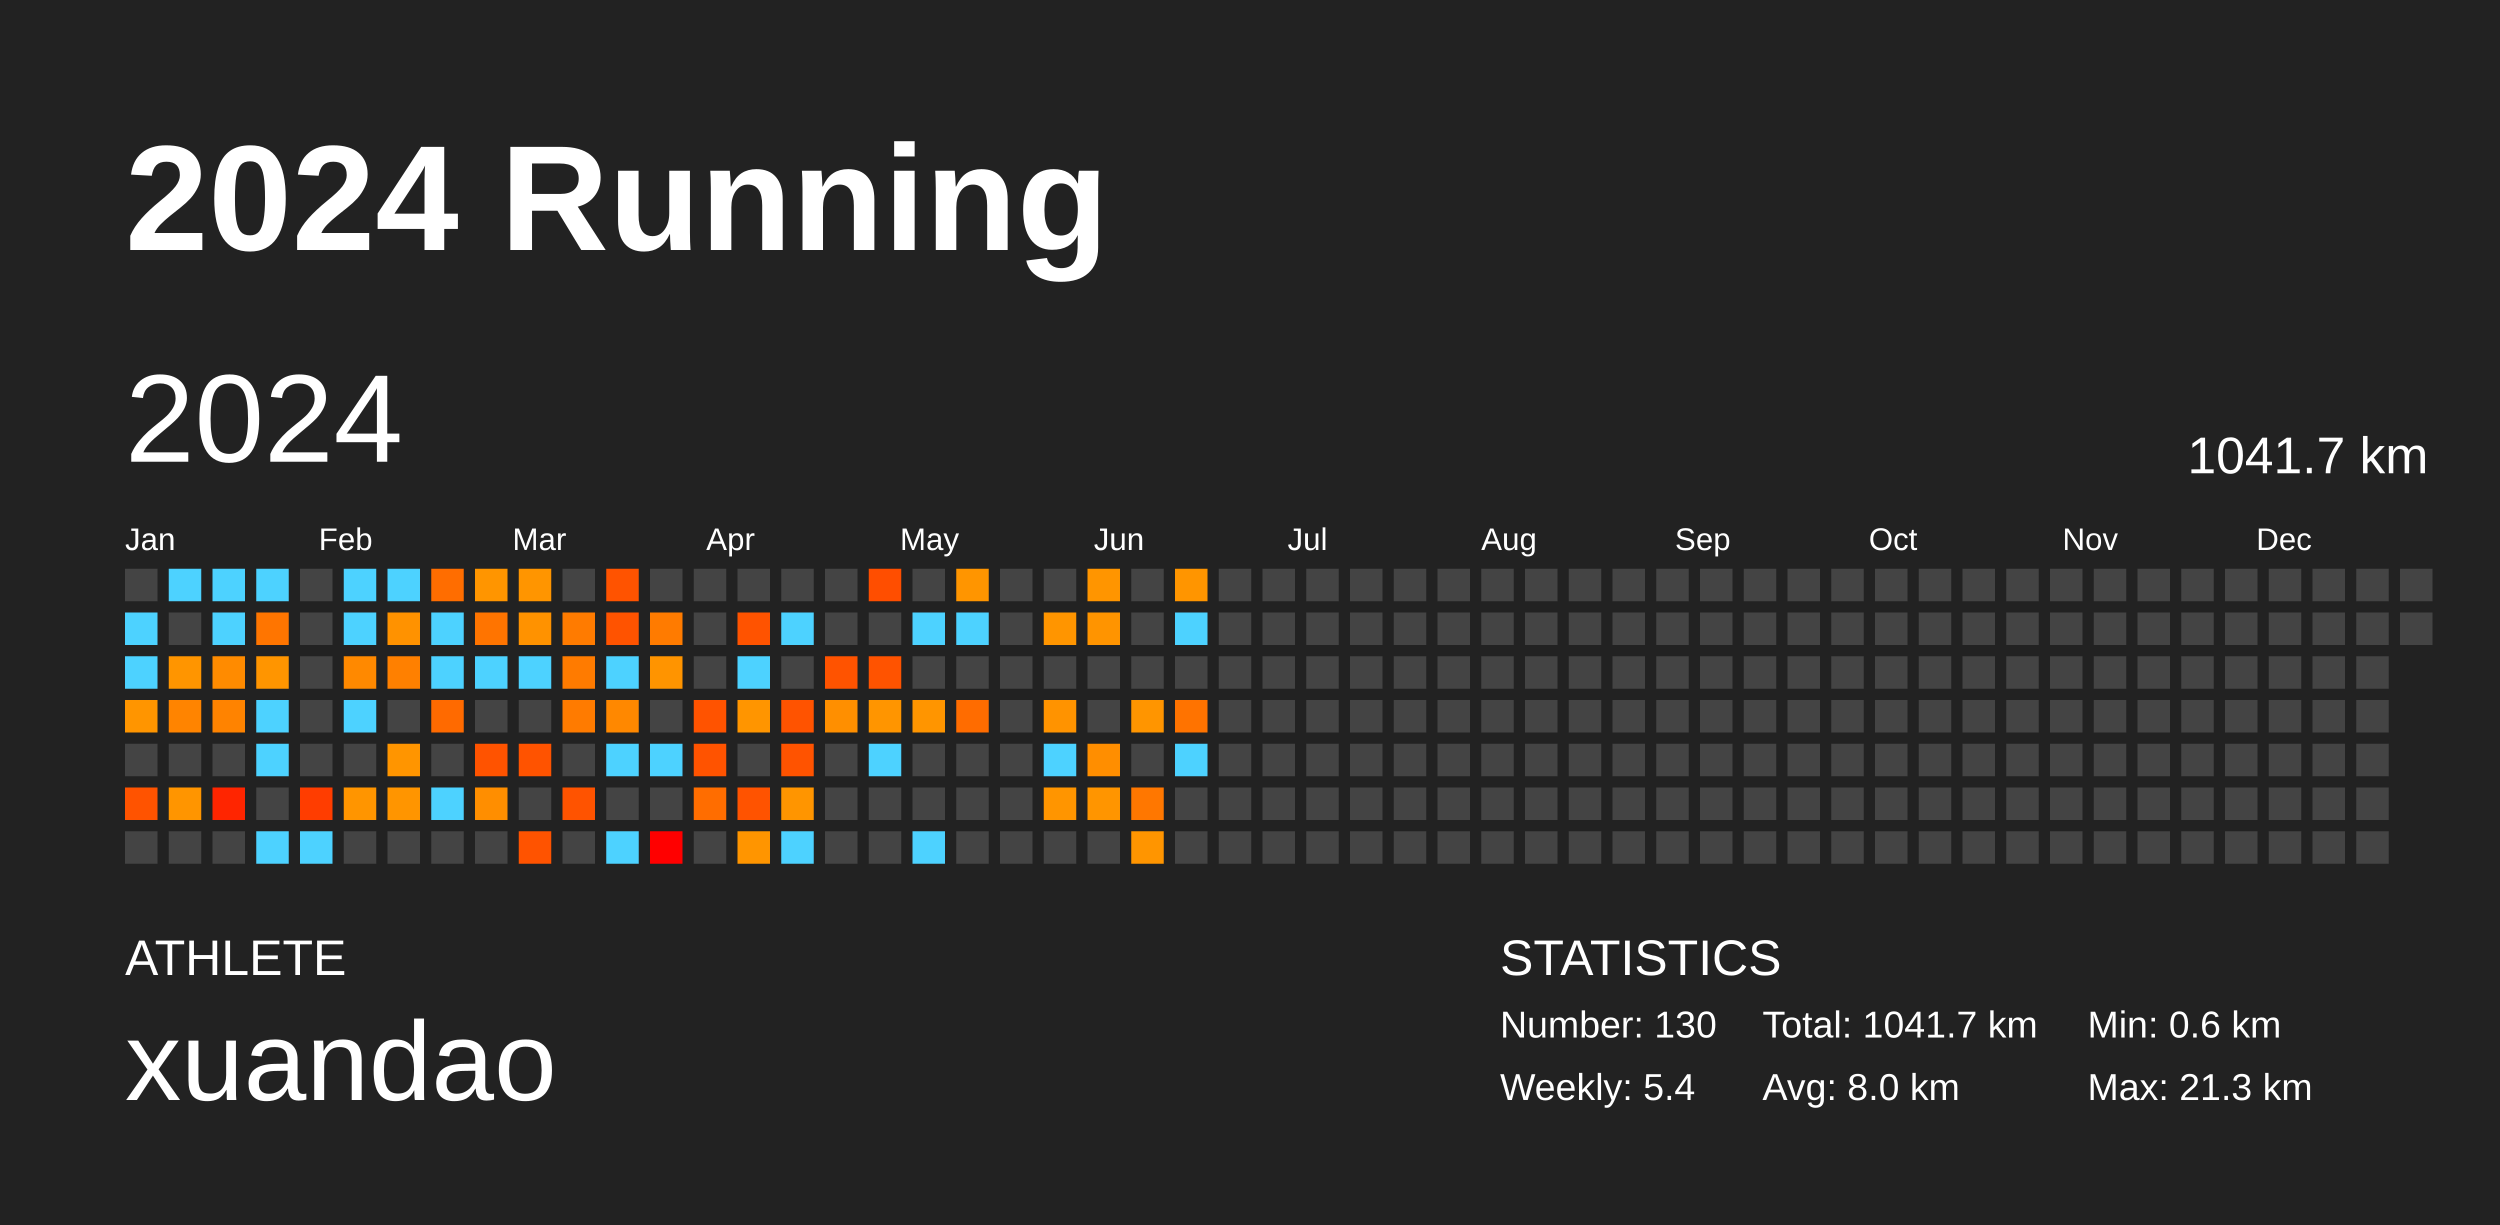
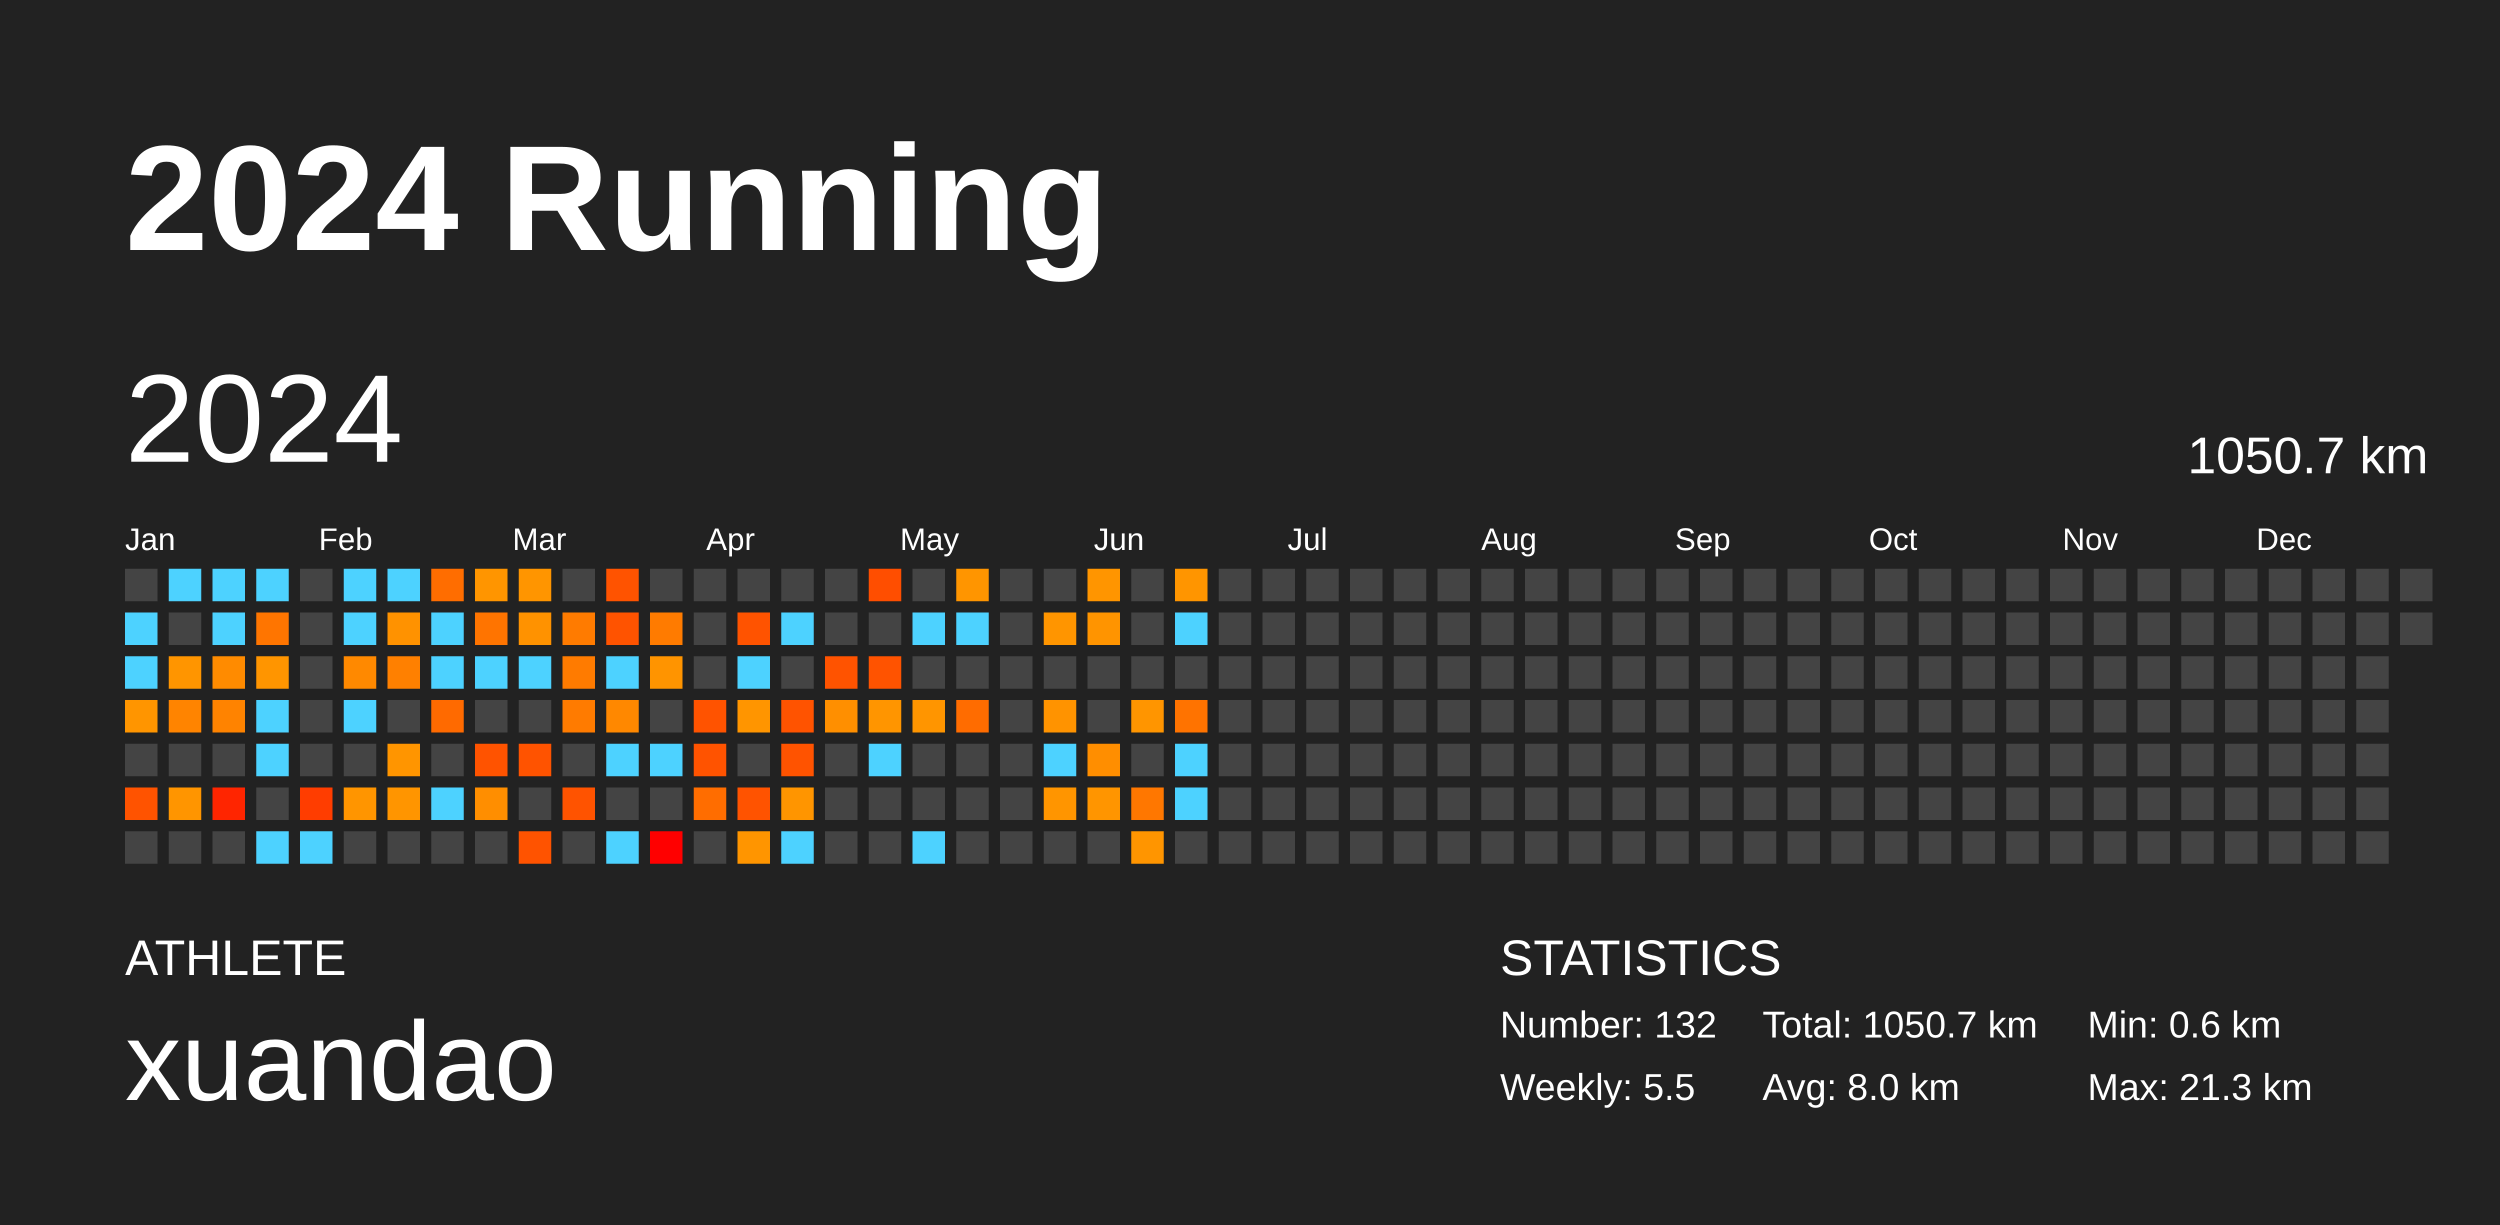
<svg xmlns="http://www.w3.org/2000/svg" baseProfile="full" height="98mm" version="1.1" viewBox="0,0,200,98" width="200mm">
  <defs />
  <rect fill="#222222" height="98" width="200" x="0" y="0" />
  <text fill="#FFFFFF" style="font-size:12px; font-family:Arial; font-weight:bold;" x="10" y="20">2024 Running</text>
  <text fill="#FFFFFF" style="font-size:4px; font-family:Arial" x="10" y="78">ATHLETE</text>
  <text fill="#FFFFFF" style="font-size:9px; font-family:Arial" x="10" y="88">xuandao</text>
  <text fill="#FFFFFF" style="font-size:4px; font-family:Arial" x="120" y="78">STATISTICS</text>
-   <text fill="#FFFFFF" style="font-size:3px; font-family:Arial" x="120" y="83">Number: 130</text>
-   <text fill="#FFFFFF" style="font-size:3px; font-family:Arial" x="120" y="88">Weekly: 5.4</text>
-   <text fill="#FFFFFF" style="font-size:3px; font-family:Arial" x="141" y="83">Total: 1041.7 km</text>
+   <text fill="#FFFFFF" style="font-size:3px; font-family:Arial" x="120" y="83">Number: 132</text>
+   <text fill="#FFFFFF" style="font-size:3px; font-family:Arial" x="120" y="88">Weekly: 5.5</text>
+   <text fill="#FFFFFF" style="font-size:3px; font-family:Arial" x="141" y="83">Total: 1050.7 km</text>
  <text fill="#FFFFFF" style="font-size:3px; font-family:Arial" x="141" y="88">Avg: 8.0 km</text>
  <text fill="#FFFFFF" style="font-size:3px; font-family:Arial" x="167" y="83">Min: 0.6 km</text>
  <text fill="#FFFFFF" style="font-size:3px; font-family:Arial" x="167" y="88">Max: 21.3 km</text>
  <text dominant-baseline="hanging" fill="#FFFFFF" style="font-size:10.0px; font-family:Arial;" x="10" y="30">2024</text>
-   <text dominant-baseline="hanging" fill="#FFFFFF" style="font-size:4.125px; font-family:Arial;" x="175" y="35">1041.7 km</text>
+   <text dominant-baseline="hanging" fill="#FFFFFF" style="font-size:4.125px; font-family:Arial;" x="175" y="35">1050.7 km</text>
  <text fill="#FFFFFF" style="font-size:2.5px; font-family:Arial" x="10.0" y="44">Jan</text>
  <text fill="#FFFFFF" style="font-size:2.5px; font-family:Arial" x="25.5" y="44">Feb</text>
  <text fill="#FFFFFF" style="font-size:2.5px; font-family:Arial" x="41.0" y="44">Mar</text>
  <text fill="#FFFFFF" style="font-size:2.5px; font-family:Arial" x="56.5" y="44">Apr</text>
  <text fill="#FFFFFF" style="font-size:2.5px; font-family:Arial" x="72.0" y="44">May</text>
  <text fill="#FFFFFF" style="font-size:2.5px; font-family:Arial" x="87.5" y="44">Jun</text>
  <text fill="#FFFFFF" style="font-size:2.5px; font-family:Arial" x="103.0" y="44">Jul</text>
  <text fill="#FFFFFF" style="font-size:2.5px; font-family:Arial" x="118.5" y="44">Aug</text>
  <text fill="#FFFFFF" style="font-size:2.5px; font-family:Arial" x="134.0" y="44">Sep</text>
  <text fill="#FFFFFF" style="font-size:2.5px; font-family:Arial" x="149.5" y="44">Oct</text>
  <text fill="#FFFFFF" style="font-size:2.5px; font-family:Arial" x="165.0" y="44">Nov</text>
  <text fill="#FFFFFF" style="font-size:2.5px; font-family:Arial" x="180.5" y="44">Dec</text>
  <rect fill="#444444" height="2.6" width="2.6" x="10.0" y="45.5" />
  <rect fill="#4dd2ff" height="2.6" width="2.6" x="10.0" y="49.0" />
  <rect fill="#4dd2ff" height="2.6" width="2.6" x="10.0" y="52.5" />
  <rect fill="#ff9500" height="2.6" width="2.6" x="10.0" y="56.0" />
  <rect fill="#444444" height="2.6" width="2.6" x="10.0" y="59.5" />
  <rect fill="#ff5300" height="2.6" width="2.6" x="10.0" y="63.0" />
  <rect fill="#444444" height="2.6" width="2.6" x="10.0" y="66.5" />
  <rect fill="#4dd2ff" height="2.6" width="2.6" x="13.5" y="45.5" />
  <rect fill="#444444" height="2.6" width="2.6" x="13.5" y="49.0" />
  <rect fill="#ff9500" height="2.6" width="2.6" x="13.5" y="52.5" />
  <rect fill="#ff8400" height="2.6" width="2.6" x="13.5" y="56.0" />
  <rect fill="#444444" height="2.6" width="2.6" x="13.5" y="59.5" />
  <rect fill="#ff9500" height="2.6" width="2.6" x="13.5" y="63.0" />
  <rect fill="#444444" height="2.6" width="2.6" x="13.5" y="66.5" />
  <rect fill="#4dd2ff" height="2.6" width="2.6" x="17.0" y="45.5" />
  <rect fill="#4dd2ff" height="2.6" width="2.6" x="17.0" y="49.0" />
  <rect fill="#ff8b00" height="2.6" width="2.6" x="17.0" y="52.5" />
  <rect fill="#ff8300" height="2.6" width="2.6" x="17.0" y="56.0" />
  <rect fill="#444444" height="2.6" width="2.6" x="17.0" y="59.5" />
  <rect fill="#ff2500" height="2.6" width="2.6" x="17.0" y="63.0" />
  <rect fill="#444444" height="2.6" width="2.6" x="17.0" y="66.5" />
  <rect fill="#4dd2ff" height="2.6" width="2.6" x="20.5" y="45.5" />
  <rect fill="#ff7500" height="2.6" width="2.6" x="20.5" y="49.0" />
  <rect fill="#ff9500" height="2.6" width="2.6" x="20.5" y="52.5" />
  <rect fill="#4dd2ff" height="2.6" width="2.6" x="20.5" y="56.0" />
  <rect fill="#4dd2ff" height="2.6" width="2.6" x="20.5" y="59.5" />
  <rect fill="#444444" height="2.6" width="2.6" x="20.5" y="63.0" />
  <rect fill="#4dd2ff" height="2.6" width="2.6" x="20.5" y="66.5" />
  <rect fill="#444444" height="2.6" width="2.6" x="24.0" y="45.5" />
  <rect fill="#444444" height="2.6" width="2.6" x="24.0" y="49.0" />
  <rect fill="#444444" height="2.6" width="2.6" x="24.0" y="52.5" />
  <rect fill="#444444" height="2.6" width="2.6" x="24.0" y="56.0" />
  <rect fill="#444444" height="2.6" width="2.6" x="24.0" y="59.5" />
  <rect fill="#ff3d00" height="2.6" width="2.6" x="24.0" y="63.0" />
  <rect fill="#4dd2ff" height="2.6" width="2.6" x="24.0" y="66.5" />
  <rect fill="#4dd2ff" height="2.6" width="2.6" x="27.5" y="45.5" />
  <rect fill="#4dd2ff" height="2.6" width="2.6" x="27.5" y="49.0" />
  <rect fill="#ff8900" height="2.6" width="2.6" x="27.5" y="52.5" />
  <rect fill="#4dd2ff" height="2.6" width="2.6" x="27.5" y="56.0" />
  <rect fill="#444444" height="2.6" width="2.6" x="27.5" y="59.5" />
  <rect fill="#ff9500" height="2.6" width="2.6" x="27.5" y="63.0" />
  <rect fill="#444444" height="2.6" width="2.6" x="27.5" y="66.5" />
  <rect fill="#4dd2ff" height="2.6" width="2.6" x="31.0" y="45.5" />
  <rect fill="#ff9200" height="2.6" width="2.6" x="31.0" y="49.0" />
  <rect fill="#ff8000" height="2.6" width="2.6" x="31.0" y="52.5" />
  <rect fill="#444444" height="2.6" width="2.6" x="31.0" y="56.0" />
  <rect fill="#ff9500" height="2.6" width="2.6" x="31.0" y="59.5" />
  <rect fill="#ff9500" height="2.6" width="2.6" x="31.0" y="63.0" />
  <rect fill="#444444" height="2.6" width="2.6" x="31.0" y="66.5" />
  <rect fill="#ff6d00" height="2.6" width="2.6" x="34.5" y="45.5" />
  <rect fill="#4dd2ff" height="2.6" width="2.6" x="34.5" y="49.0" />
  <rect fill="#4dd2ff" height="2.6" width="2.6" x="34.5" y="52.5" />
  <rect fill="#ff6a00" height="2.6" width="2.6" x="34.5" y="56.0" />
  <rect fill="#444444" height="2.6" width="2.6" x="34.5" y="59.5" />
  <rect fill="#4dd2ff" height="2.6" width="2.6" x="34.5" y="63.0" />
  <rect fill="#444444" height="2.6" width="2.6" x="34.5" y="66.5" />
  <rect fill="#ff9500" height="2.6" width="2.6" x="38.0" y="45.5" />
  <rect fill="#ff7400" height="2.6" width="2.6" x="38.0" y="49.0" />
  <rect fill="#4dd2ff" height="2.6" width="2.6" x="38.0" y="52.5" />
  <rect fill="#444444" height="2.6" width="2.6" x="38.0" y="56.0" />
  <rect fill="#ff5300" height="2.6" width="2.6" x="38.0" y="59.5" />
  <rect fill="#ff8e00" height="2.6" width="2.6" x="38.0" y="63.0" />
  <rect fill="#444444" height="2.6" width="2.6" x="38.0" y="66.5" />
  <rect fill="#ff9500" height="2.6" width="2.6" x="41.5" y="45.5" />
  <rect fill="#ff9200" height="2.6" width="2.6" x="41.5" y="49.0" />
  <rect fill="#4dd2ff" height="2.6" width="2.6" x="41.5" y="52.5" />
  <rect fill="#444444" height="2.6" width="2.6" x="41.5" y="56.0" />
  <rect fill="#ff5300" height="2.6" width="2.6" x="41.5" y="59.5" />
  <rect fill="#444444" height="2.6" width="2.6" x="41.5" y="63.0" />
  <rect fill="#ff5300" height="2.6" width="2.6" x="41.5" y="66.5" />
  <rect fill="#444444" height="2.6" width="2.6" x="45.0" y="45.5" />
  <rect fill="#ff7b00" height="2.6" width="2.6" x="45.0" y="49.0" />
  <rect fill="#ff7b00" height="2.6" width="2.6" x="45.0" y="52.5" />
  <rect fill="#ff7b00" height="2.6" width="2.6" x="45.0" y="56.0" />
  <rect fill="#444444" height="2.6" width="2.6" x="45.0" y="59.5" />
  <rect fill="#ff5300" height="2.6" width="2.6" x="45.0" y="63.0" />
  <rect fill="#444444" height="2.6" width="2.6" x="45.0" y="66.5" />
  <rect fill="#ff5300" height="2.6" width="2.6" x="48.5" y="45.5" />
  <rect fill="#ff5300" height="2.6" width="2.6" x="48.5" y="49.0" />
  <rect fill="#4dd2ff" height="2.6" width="2.6" x="48.5" y="52.5" />
  <rect fill="#ff8800" height="2.6" width="2.6" x="48.5" y="56.0" />
  <rect fill="#4dd2ff" height="2.6" width="2.6" x="48.5" y="59.5" />
  <rect fill="#444444" height="2.6" width="2.6" x="48.5" y="63.0" />
  <rect fill="#4dd2ff" height="2.6" width="2.6" x="48.5" y="66.5" />
  <rect fill="#444444" height="2.6" width="2.6" x="52.0" y="45.5" />
  <rect fill="#ff7b00" height="2.6" width="2.6" x="52.0" y="49.0" />
  <rect fill="#ff9400" height="2.6" width="2.6" x="52.0" y="52.5" />
  <rect fill="#444444" height="2.6" width="2.6" x="52.0" y="56.0" />
  <rect fill="#4dd2ff" height="2.6" width="2.6" x="52.0" y="59.5" />
  <rect fill="#444444" height="2.6" width="2.6" x="52.0" y="63.0" />
  <rect fill="red" height="2.6" width="2.6" x="52.0" y="66.5" />
  <rect fill="#444444" height="2.6" width="2.6" x="55.5" y="45.5" />
  <rect fill="#444444" height="2.6" width="2.6" x="55.5" y="49.0" />
  <rect fill="#444444" height="2.6" width="2.6" x="55.5" y="52.5" />
  <rect fill="#ff5300" height="2.6" width="2.6" x="55.5" y="56.0" />
  <rect fill="#ff5300" height="2.6" width="2.6" x="55.5" y="59.5" />
  <rect fill="#ff6d00" height="2.6" width="2.6" x="55.5" y="63.0" />
  <rect fill="#444444" height="2.6" width="2.6" x="55.5" y="66.5" />
  <rect fill="#444444" height="2.6" width="2.6" x="59.0" y="45.5" />
  <rect fill="#ff5300" height="2.6" width="2.6" x="59.0" y="49.0" />
  <rect fill="#4dd2ff" height="2.6" width="2.6" x="59.0" y="52.5" />
  <rect fill="#ff9500" height="2.6" width="2.6" x="59.0" y="56.0" />
  <rect fill="#444444" height="2.6" width="2.6" x="59.0" y="59.5" />
  <rect fill="#ff5300" height="2.6" width="2.6" x="59.0" y="63.0" />
  <rect fill="#ff9500" height="2.6" width="2.6" x="59.0" y="66.5" />
  <rect fill="#444444" height="2.6" width="2.6" x="62.5" y="45.5" />
  <rect fill="#4dd2ff" height="2.6" width="2.6" x="62.5" y="49.0" />
  <rect fill="#444444" height="2.6" width="2.6" x="62.5" y="52.5" />
  <rect fill="#ff5300" height="2.6" width="2.6" x="62.5" y="56.0" />
  <rect fill="#ff5300" height="2.6" width="2.6" x="62.5" y="59.5" />
  <rect fill="#ff9500" height="2.6" width="2.6" x="62.5" y="63.0" />
  <rect fill="#4dd2ff" height="2.6" width="2.6" x="62.5" y="66.5" />
  <rect fill="#444444" height="2.6" width="2.6" x="66.0" y="45.5" />
  <rect fill="#444444" height="2.6" width="2.6" x="66.0" y="49.0" />
  <rect fill="#ff5300" height="2.6" width="2.6" x="66.0" y="52.5" />
  <rect fill="#ff8f00" height="2.6" width="2.6" x="66.0" y="56.0" />
  <rect fill="#444444" height="2.6" width="2.6" x="66.0" y="59.5" />
  <rect fill="#444444" height="2.6" width="2.6" x="66.0" y="63.0" />
  <rect fill="#444444" height="2.6" width="2.6" x="66.0" y="66.5" />
  <rect fill="#ff4e00" height="2.6" width="2.6" x="69.5" y="45.5" />
  <rect fill="#444444" height="2.6" width="2.6" x="69.5" y="49.0" />
  <rect fill="#ff5300" height="2.6" width="2.6" x="69.5" y="52.5" />
  <rect fill="#ff9500" height="2.6" width="2.6" x="69.5" y="56.0" />
  <rect fill="#4dd2ff" height="2.6" width="2.6" x="69.5" y="59.5" />
  <rect fill="#444444" height="2.6" width="2.6" x="69.5" y="63.0" />
  <rect fill="#444444" height="2.6" width="2.6" x="69.5" y="66.5" />
  <rect fill="#444444" height="2.6" width="2.6" x="73.0" y="45.5" />
  <rect fill="#4dd2ff" height="2.6" width="2.6" x="73.0" y="49.0" />
  <rect fill="#444444" height="2.6" width="2.6" x="73.0" y="52.5" />
  <rect fill="#ff9500" height="2.6" width="2.6" x="73.0" y="56.0" />
  <rect fill="#444444" height="2.6" width="2.6" x="73.0" y="59.5" />
  <rect fill="#444444" height="2.6" width="2.6" x="73.0" y="63.0" />
  <rect fill="#4dd2ff" height="2.6" width="2.6" x="73.0" y="66.5" />
  <rect fill="#ff9500" height="2.6" width="2.6" x="76.5" y="45.5" />
  <rect fill="#4dd2ff" height="2.6" width="2.6" x="76.5" y="49.0" />
  <rect fill="#444444" height="2.6" width="2.6" x="76.5" y="52.5" />
  <rect fill="#ff6c00" height="2.6" width="2.6" x="76.5" y="56.0" />
  <rect fill="#444444" height="2.6" width="2.6" x="76.5" y="59.5" />
  <rect fill="#444444" height="2.6" width="2.6" x="76.5" y="63.0" />
  <rect fill="#444444" height="2.6" width="2.6" x="76.5" y="66.5" />
  <rect fill="#444444" height="2.6" width="2.6" x="80.0" y="45.5" />
  <rect fill="#444444" height="2.6" width="2.6" x="80.0" y="49.0" />
  <rect fill="#444444" height="2.6" width="2.6" x="80.0" y="52.5" />
  <rect fill="#444444" height="2.6" width="2.6" x="80.0" y="56.0" />
  <rect fill="#444444" height="2.6" width="2.6" x="80.0" y="59.5" />
  <rect fill="#444444" height="2.6" width="2.6" x="80.0" y="63.0" />
  <rect fill="#444444" height="2.6" width="2.6" x="80.0" y="66.5" />
  <rect fill="#444444" height="2.6" width="2.6" x="83.5" y="45.5" />
  <rect fill="#ff9500" height="2.6" width="2.6" x="83.5" y="49.0" />
  <rect fill="#444444" height="2.6" width="2.6" x="83.5" y="52.5" />
  <rect fill="#ff9300" height="2.6" width="2.6" x="83.5" y="56.0" />
  <rect fill="#4dd2ff" height="2.6" width="2.6" x="83.5" y="59.5" />
  <rect fill="#ff9500" height="2.6" width="2.6" x="83.5" y="63.0" />
  <rect fill="#444444" height="2.6" width="2.6" x="83.5" y="66.5" />
  <rect fill="#ff9500" height="2.6" width="2.6" x="87.0" y="45.5" />
  <rect fill="#ff9400" height="2.6" width="2.6" x="87.0" y="49.0" />
  <rect fill="#444444" height="2.6" width="2.6" x="87.0" y="52.5" />
  <rect fill="#444444" height="2.6" width="2.6" x="87.0" y="56.0" />
  <rect fill="#ff8e00" height="2.6" width="2.6" x="87.0" y="59.5" />
  <rect fill="#ff9500" height="2.6" width="2.6" x="87.0" y="63.0" />
  <rect fill="#444444" height="2.6" width="2.6" x="87.0" y="66.5" />
  <rect fill="#444444" height="2.6" width="2.6" x="90.5" y="45.5" />
  <rect fill="#444444" height="2.6" width="2.6" x="90.5" y="49.0" />
  <rect fill="#444444" height="2.6" width="2.6" x="90.5" y="52.5" />
  <rect fill="#ff9500" height="2.6" width="2.6" x="90.5" y="56.0" />
  <rect fill="#444444" height="2.6" width="2.6" x="90.5" y="59.5" />
  <rect fill="#ff7700" height="2.6" width="2.6" x="90.5" y="63.0" />
  <rect fill="#ff9500" height="2.6" width="2.6" x="90.5" y="66.5" />
  <rect fill="#ff9500" height="2.6" width="2.6" x="94.0" y="45.5" />
  <rect fill="#4dd2ff" height="2.6" width="2.6" x="94.0" y="49.0" />
  <rect fill="#444444" height="2.6" width="2.6" x="94.0" y="52.5" />
  <rect fill="#ff7300" height="2.6" width="2.6" x="94.0" y="56.0" />
  <rect fill="#4dd2ff" height="2.6" width="2.6" x="94.0" y="59.5" />
-   <rect fill="#444444" height="2.6" width="2.6" x="94.0" y="63.0" />
+   <rect fill="#4dd2ff" height="2.6" width="2.6" x="94.0" y="63.0" />
  <rect fill="#444444" height="2.6" width="2.6" x="94.0" y="66.5" />
  <rect fill="#444444" height="2.6" width="2.6" x="97.5" y="45.5" />
  <rect fill="#444444" height="2.6" width="2.6" x="97.5" y="49.0" />
  <rect fill="#444444" height="2.6" width="2.6" x="97.5" y="52.5" />
  <rect fill="#444444" height="2.6" width="2.6" x="97.5" y="56.0" />
  <rect fill="#444444" height="2.6" width="2.6" x="97.5" y="59.5" />
  <rect fill="#444444" height="2.6" width="2.6" x="97.5" y="63.0" />
  <rect fill="#444444" height="2.6" width="2.6" x="97.5" y="66.5" />
  <rect fill="#444444" height="2.6" width="2.6" x="101.0" y="45.5" />
  <rect fill="#444444" height="2.6" width="2.6" x="101.0" y="49.0" />
  <rect fill="#444444" height="2.6" width="2.6" x="101.0" y="52.5" />
  <rect fill="#444444" height="2.6" width="2.6" x="101.0" y="56.0" />
  <rect fill="#444444" height="2.6" width="2.6" x="101.0" y="59.5" />
  <rect fill="#444444" height="2.6" width="2.6" x="101.0" y="63.0" />
  <rect fill="#444444" height="2.6" width="2.6" x="101.0" y="66.5" />
  <rect fill="#444444" height="2.6" width="2.6" x="104.5" y="45.5" />
  <rect fill="#444444" height="2.6" width="2.6" x="104.5" y="49.0" />
  <rect fill="#444444" height="2.6" width="2.6" x="104.5" y="52.5" />
  <rect fill="#444444" height="2.6" width="2.6" x="104.5" y="56.0" />
  <rect fill="#444444" height="2.6" width="2.6" x="104.5" y="59.5" />
  <rect fill="#444444" height="2.6" width="2.6" x="104.5" y="63.0" />
  <rect fill="#444444" height="2.6" width="2.6" x="104.5" y="66.5" />
  <rect fill="#444444" height="2.6" width="2.6" x="108.0" y="45.5" />
  <rect fill="#444444" height="2.6" width="2.6" x="108.0" y="49.0" />
  <rect fill="#444444" height="2.6" width="2.6" x="108.0" y="52.5" />
  <rect fill="#444444" height="2.6" width="2.6" x="108.0" y="56.0" />
  <rect fill="#444444" height="2.6" width="2.6" x="108.0" y="59.5" />
  <rect fill="#444444" height="2.6" width="2.6" x="108.0" y="63.0" />
  <rect fill="#444444" height="2.6" width="2.6" x="108.0" y="66.5" />
  <rect fill="#444444" height="2.6" width="2.6" x="111.5" y="45.5" />
  <rect fill="#444444" height="2.6" width="2.6" x="111.5" y="49.0" />
  <rect fill="#444444" height="2.6" width="2.6" x="111.5" y="52.5" />
  <rect fill="#444444" height="2.6" width="2.6" x="111.5" y="56.0" />
  <rect fill="#444444" height="2.6" width="2.6" x="111.5" y="59.5" />
  <rect fill="#444444" height="2.6" width="2.6" x="111.5" y="63.0" />
  <rect fill="#444444" height="2.6" width="2.6" x="111.5" y="66.5" />
  <rect fill="#444444" height="2.6" width="2.6" x="115.0" y="45.5" />
  <rect fill="#444444" height="2.6" width="2.6" x="115.0" y="49.0" />
  <rect fill="#444444" height="2.6" width="2.6" x="115.0" y="52.5" />
  <rect fill="#444444" height="2.6" width="2.6" x="115.0" y="56.0" />
  <rect fill="#444444" height="2.6" width="2.6" x="115.0" y="59.5" />
  <rect fill="#444444" height="2.6" width="2.6" x="115.0" y="63.0" />
  <rect fill="#444444" height="2.6" width="2.6" x="115.0" y="66.5" />
  <rect fill="#444444" height="2.6" width="2.6" x="118.5" y="45.5" />
  <rect fill="#444444" height="2.6" width="2.6" x="118.5" y="49.0" />
  <rect fill="#444444" height="2.6" width="2.6" x="118.5" y="52.5" />
  <rect fill="#444444" height="2.6" width="2.6" x="118.5" y="56.0" />
  <rect fill="#444444" height="2.6" width="2.6" x="118.5" y="59.5" />
  <rect fill="#444444" height="2.6" width="2.6" x="118.5" y="63.0" />
  <rect fill="#444444" height="2.6" width="2.6" x="118.5" y="66.5" />
  <rect fill="#444444" height="2.6" width="2.6" x="122.0" y="45.5" />
  <rect fill="#444444" height="2.6" width="2.6" x="122.0" y="49.0" />
  <rect fill="#444444" height="2.6" width="2.6" x="122.0" y="52.5" />
  <rect fill="#444444" height="2.6" width="2.6" x="122.0" y="56.0" />
  <rect fill="#444444" height="2.6" width="2.6" x="122.0" y="59.5" />
  <rect fill="#444444" height="2.6" width="2.6" x="122.0" y="63.0" />
  <rect fill="#444444" height="2.6" width="2.6" x="122.0" y="66.5" />
  <rect fill="#444444" height="2.6" width="2.6" x="125.5" y="45.5" />
  <rect fill="#444444" height="2.6" width="2.6" x="125.5" y="49.0" />
  <rect fill="#444444" height="2.6" width="2.6" x="125.5" y="52.5" />
  <rect fill="#444444" height="2.6" width="2.6" x="125.5" y="56.0" />
  <rect fill="#444444" height="2.6" width="2.6" x="125.5" y="59.5" />
  <rect fill="#444444" height="2.6" width="2.6" x="125.5" y="63.0" />
  <rect fill="#444444" height="2.6" width="2.6" x="125.5" y="66.5" />
  <rect fill="#444444" height="2.6" width="2.6" x="129.0" y="45.5" />
  <rect fill="#444444" height="2.6" width="2.6" x="129.0" y="49.0" />
  <rect fill="#444444" height="2.6" width="2.6" x="129.0" y="52.5" />
  <rect fill="#444444" height="2.6" width="2.6" x="129.0" y="56.0" />
  <rect fill="#444444" height="2.6" width="2.6" x="129.0" y="59.5" />
  <rect fill="#444444" height="2.6" width="2.6" x="129.0" y="63.0" />
  <rect fill="#444444" height="2.6" width="2.6" x="129.0" y="66.5" />
  <rect fill="#444444" height="2.6" width="2.6" x="132.5" y="45.5" />
  <rect fill="#444444" height="2.6" width="2.6" x="132.5" y="49.0" />
  <rect fill="#444444" height="2.6" width="2.6" x="132.5" y="52.5" />
  <rect fill="#444444" height="2.6" width="2.6" x="132.5" y="56.0" />
  <rect fill="#444444" height="2.6" width="2.6" x="132.5" y="59.5" />
  <rect fill="#444444" height="2.6" width="2.6" x="132.5" y="63.0" />
  <rect fill="#444444" height="2.6" width="2.6" x="132.5" y="66.5" />
  <rect fill="#444444" height="2.6" width="2.6" x="136.0" y="45.5" />
  <rect fill="#444444" height="2.6" width="2.6" x="136.0" y="49.0" />
  <rect fill="#444444" height="2.6" width="2.6" x="136.0" y="52.5" />
  <rect fill="#444444" height="2.6" width="2.6" x="136.0" y="56.0" />
  <rect fill="#444444" height="2.6" width="2.6" x="136.0" y="59.5" />
  <rect fill="#444444" height="2.6" width="2.6" x="136.0" y="63.0" />
  <rect fill="#444444" height="2.6" width="2.6" x="136.0" y="66.5" />
  <rect fill="#444444" height="2.6" width="2.6" x="139.5" y="45.5" />
  <rect fill="#444444" height="2.6" width="2.6" x="139.5" y="49.0" />
  <rect fill="#444444" height="2.6" width="2.6" x="139.5" y="52.5" />
  <rect fill="#444444" height="2.6" width="2.6" x="139.5" y="56.0" />
  <rect fill="#444444" height="2.6" width="2.6" x="139.5" y="59.5" />
  <rect fill="#444444" height="2.6" width="2.6" x="139.5" y="63.0" />
  <rect fill="#444444" height="2.6" width="2.6" x="139.5" y="66.5" />
  <rect fill="#444444" height="2.6" width="2.6" x="143.0" y="45.5" />
  <rect fill="#444444" height="2.6" width="2.6" x="143.0" y="49.0" />
  <rect fill="#444444" height="2.6" width="2.6" x="143.0" y="52.5" />
  <rect fill="#444444" height="2.6" width="2.6" x="143.0" y="56.0" />
  <rect fill="#444444" height="2.6" width="2.6" x="143.0" y="59.5" />
  <rect fill="#444444" height="2.6" width="2.6" x="143.0" y="63.0" />
  <rect fill="#444444" height="2.6" width="2.6" x="143.0" y="66.5" />
  <rect fill="#444444" height="2.6" width="2.6" x="146.5" y="45.5" />
  <rect fill="#444444" height="2.6" width="2.6" x="146.5" y="49.0" />
  <rect fill="#444444" height="2.6" width="2.6" x="146.5" y="52.5" />
  <rect fill="#444444" height="2.6" width="2.6" x="146.5" y="56.0" />
  <rect fill="#444444" height="2.6" width="2.6" x="146.5" y="59.5" />
  <rect fill="#444444" height="2.6" width="2.6" x="146.5" y="63.0" />
  <rect fill="#444444" height="2.6" width="2.6" x="146.5" y="66.5" />
  <rect fill="#444444" height="2.6" width="2.6" x="150.0" y="45.5" />
  <rect fill="#444444" height="2.6" width="2.6" x="150.0" y="49.0" />
  <rect fill="#444444" height="2.6" width="2.6" x="150.0" y="52.5" />
  <rect fill="#444444" height="2.6" width="2.6" x="150.0" y="56.0" />
  <rect fill="#444444" height="2.6" width="2.6" x="150.0" y="59.5" />
  <rect fill="#444444" height="2.6" width="2.6" x="150.0" y="63.0" />
  <rect fill="#444444" height="2.6" width="2.6" x="150.0" y="66.5" />
  <rect fill="#444444" height="2.6" width="2.6" x="153.5" y="45.5" />
  <rect fill="#444444" height="2.6" width="2.6" x="153.5" y="49.0" />
  <rect fill="#444444" height="2.6" width="2.6" x="153.5" y="52.5" />
  <rect fill="#444444" height="2.6" width="2.6" x="153.5" y="56.0" />
  <rect fill="#444444" height="2.6" width="2.6" x="153.5" y="59.5" />
  <rect fill="#444444" height="2.6" width="2.6" x="153.5" y="63.0" />
  <rect fill="#444444" height="2.6" width="2.6" x="153.5" y="66.5" />
  <rect fill="#444444" height="2.6" width="2.6" x="157.0" y="45.5" />
  <rect fill="#444444" height="2.6" width="2.6" x="157.0" y="49.0" />
  <rect fill="#444444" height="2.6" width="2.6" x="157.0" y="52.5" />
  <rect fill="#444444" height="2.6" width="2.6" x="157.0" y="56.0" />
  <rect fill="#444444" height="2.6" width="2.6" x="157.0" y="59.5" />
  <rect fill="#444444" height="2.6" width="2.6" x="157.0" y="63.0" />
  <rect fill="#444444" height="2.6" width="2.6" x="157.0" y="66.5" />
  <rect fill="#444444" height="2.6" width="2.6" x="160.5" y="45.5" />
  <rect fill="#444444" height="2.6" width="2.6" x="160.5" y="49.0" />
  <rect fill="#444444" height="2.6" width="2.6" x="160.5" y="52.5" />
  <rect fill="#444444" height="2.6" width="2.6" x="160.5" y="56.0" />
  <rect fill="#444444" height="2.6" width="2.6" x="160.5" y="59.5" />
  <rect fill="#444444" height="2.6" width="2.6" x="160.5" y="63.0" />
  <rect fill="#444444" height="2.6" width="2.6" x="160.5" y="66.5" />
  <rect fill="#444444" height="2.6" width="2.6" x="164.0" y="45.5" />
  <rect fill="#444444" height="2.6" width="2.6" x="164.0" y="49.0" />
  <rect fill="#444444" height="2.6" width="2.6" x="164.0" y="52.5" />
  <rect fill="#444444" height="2.6" width="2.6" x="164.0" y="56.0" />
  <rect fill="#444444" height="2.6" width="2.6" x="164.0" y="59.5" />
  <rect fill="#444444" height="2.6" width="2.6" x="164.0" y="63.0" />
  <rect fill="#444444" height="2.6" width="2.6" x="164.0" y="66.5" />
  <rect fill="#444444" height="2.6" width="2.6" x="167.5" y="45.5" />
  <rect fill="#444444" height="2.6" width="2.6" x="167.5" y="49.0" />
  <rect fill="#444444" height="2.6" width="2.6" x="167.5" y="52.5" />
  <rect fill="#444444" height="2.6" width="2.6" x="167.5" y="56.0" />
  <rect fill="#444444" height="2.6" width="2.6" x="167.5" y="59.5" />
  <rect fill="#444444" height="2.6" width="2.6" x="167.5" y="63.0" />
  <rect fill="#444444" height="2.6" width="2.6" x="167.5" y="66.5" />
  <rect fill="#444444" height="2.6" width="2.6" x="171.0" y="45.5" />
  <rect fill="#444444" height="2.6" width="2.6" x="171.0" y="49.0" />
  <rect fill="#444444" height="2.6" width="2.6" x="171.0" y="52.5" />
  <rect fill="#444444" height="2.6" width="2.6" x="171.0" y="56.0" />
  <rect fill="#444444" height="2.6" width="2.6" x="171.0" y="59.5" />
  <rect fill="#444444" height="2.6" width="2.6" x="171.0" y="63.0" />
  <rect fill="#444444" height="2.6" width="2.6" x="171.0" y="66.5" />
  <rect fill="#444444" height="2.6" width="2.6" x="174.5" y="45.5" />
  <rect fill="#444444" height="2.6" width="2.6" x="174.5" y="49.0" />
  <rect fill="#444444" height="2.6" width="2.6" x="174.5" y="52.5" />
  <rect fill="#444444" height="2.6" width="2.6" x="174.5" y="56.0" />
  <rect fill="#444444" height="2.6" width="2.6" x="174.5" y="59.5" />
  <rect fill="#444444" height="2.6" width="2.6" x="174.5" y="63.0" />
  <rect fill="#444444" height="2.6" width="2.6" x="174.5" y="66.5" />
  <rect fill="#444444" height="2.6" width="2.6" x="178.0" y="45.5" />
  <rect fill="#444444" height="2.6" width="2.6" x="178.0" y="49.0" />
  <rect fill="#444444" height="2.6" width="2.6" x="178.0" y="52.5" />
  <rect fill="#444444" height="2.6" width="2.6" x="178.0" y="56.0" />
  <rect fill="#444444" height="2.6" width="2.6" x="178.0" y="59.5" />
  <rect fill="#444444" height="2.6" width="2.6" x="178.0" y="63.0" />
  <rect fill="#444444" height="2.6" width="2.6" x="178.0" y="66.5" />
  <rect fill="#444444" height="2.6" width="2.6" x="181.5" y="45.5" />
  <rect fill="#444444" height="2.6" width="2.6" x="181.5" y="49.0" />
  <rect fill="#444444" height="2.6" width="2.6" x="181.5" y="52.5" />
  <rect fill="#444444" height="2.6" width="2.6" x="181.5" y="56.0" />
  <rect fill="#444444" height="2.6" width="2.6" x="181.5" y="59.5" />
  <rect fill="#444444" height="2.6" width="2.6" x="181.5" y="63.0" />
  <rect fill="#444444" height="2.6" width="2.6" x="181.5" y="66.5" />
  <rect fill="#444444" height="2.6" width="2.6" x="185.0" y="45.5" />
  <rect fill="#444444" height="2.6" width="2.6" x="185.0" y="49.0" />
  <rect fill="#444444" height="2.6" width="2.6" x="185.0" y="52.5" />
  <rect fill="#444444" height="2.6" width="2.6" x="185.0" y="56.0" />
  <rect fill="#444444" height="2.6" width="2.6" x="185.0" y="59.5" />
  <rect fill="#444444" height="2.6" width="2.6" x="185.0" y="63.0" />
  <rect fill="#444444" height="2.6" width="2.6" x="185.0" y="66.5" />
  <rect fill="#444444" height="2.6" width="2.6" x="188.5" y="45.5" />
  <rect fill="#444444" height="2.6" width="2.6" x="188.5" y="49.0" />
  <rect fill="#444444" height="2.6" width="2.6" x="188.5" y="52.5" />
  <rect fill="#444444" height="2.6" width="2.6" x="188.5" y="56.0" />
  <rect fill="#444444" height="2.6" width="2.6" x="188.5" y="59.5" />
  <rect fill="#444444" height="2.6" width="2.6" x="188.5" y="63.0" />
  <rect fill="#444444" height="2.6" width="2.6" x="188.5" y="66.5" />
  <rect fill="#444444" height="2.6" width="2.6" x="192.0" y="45.5" />
  <rect fill="#444444" height="2.6" width="2.6" x="192.0" y="49.0" />
</svg>
